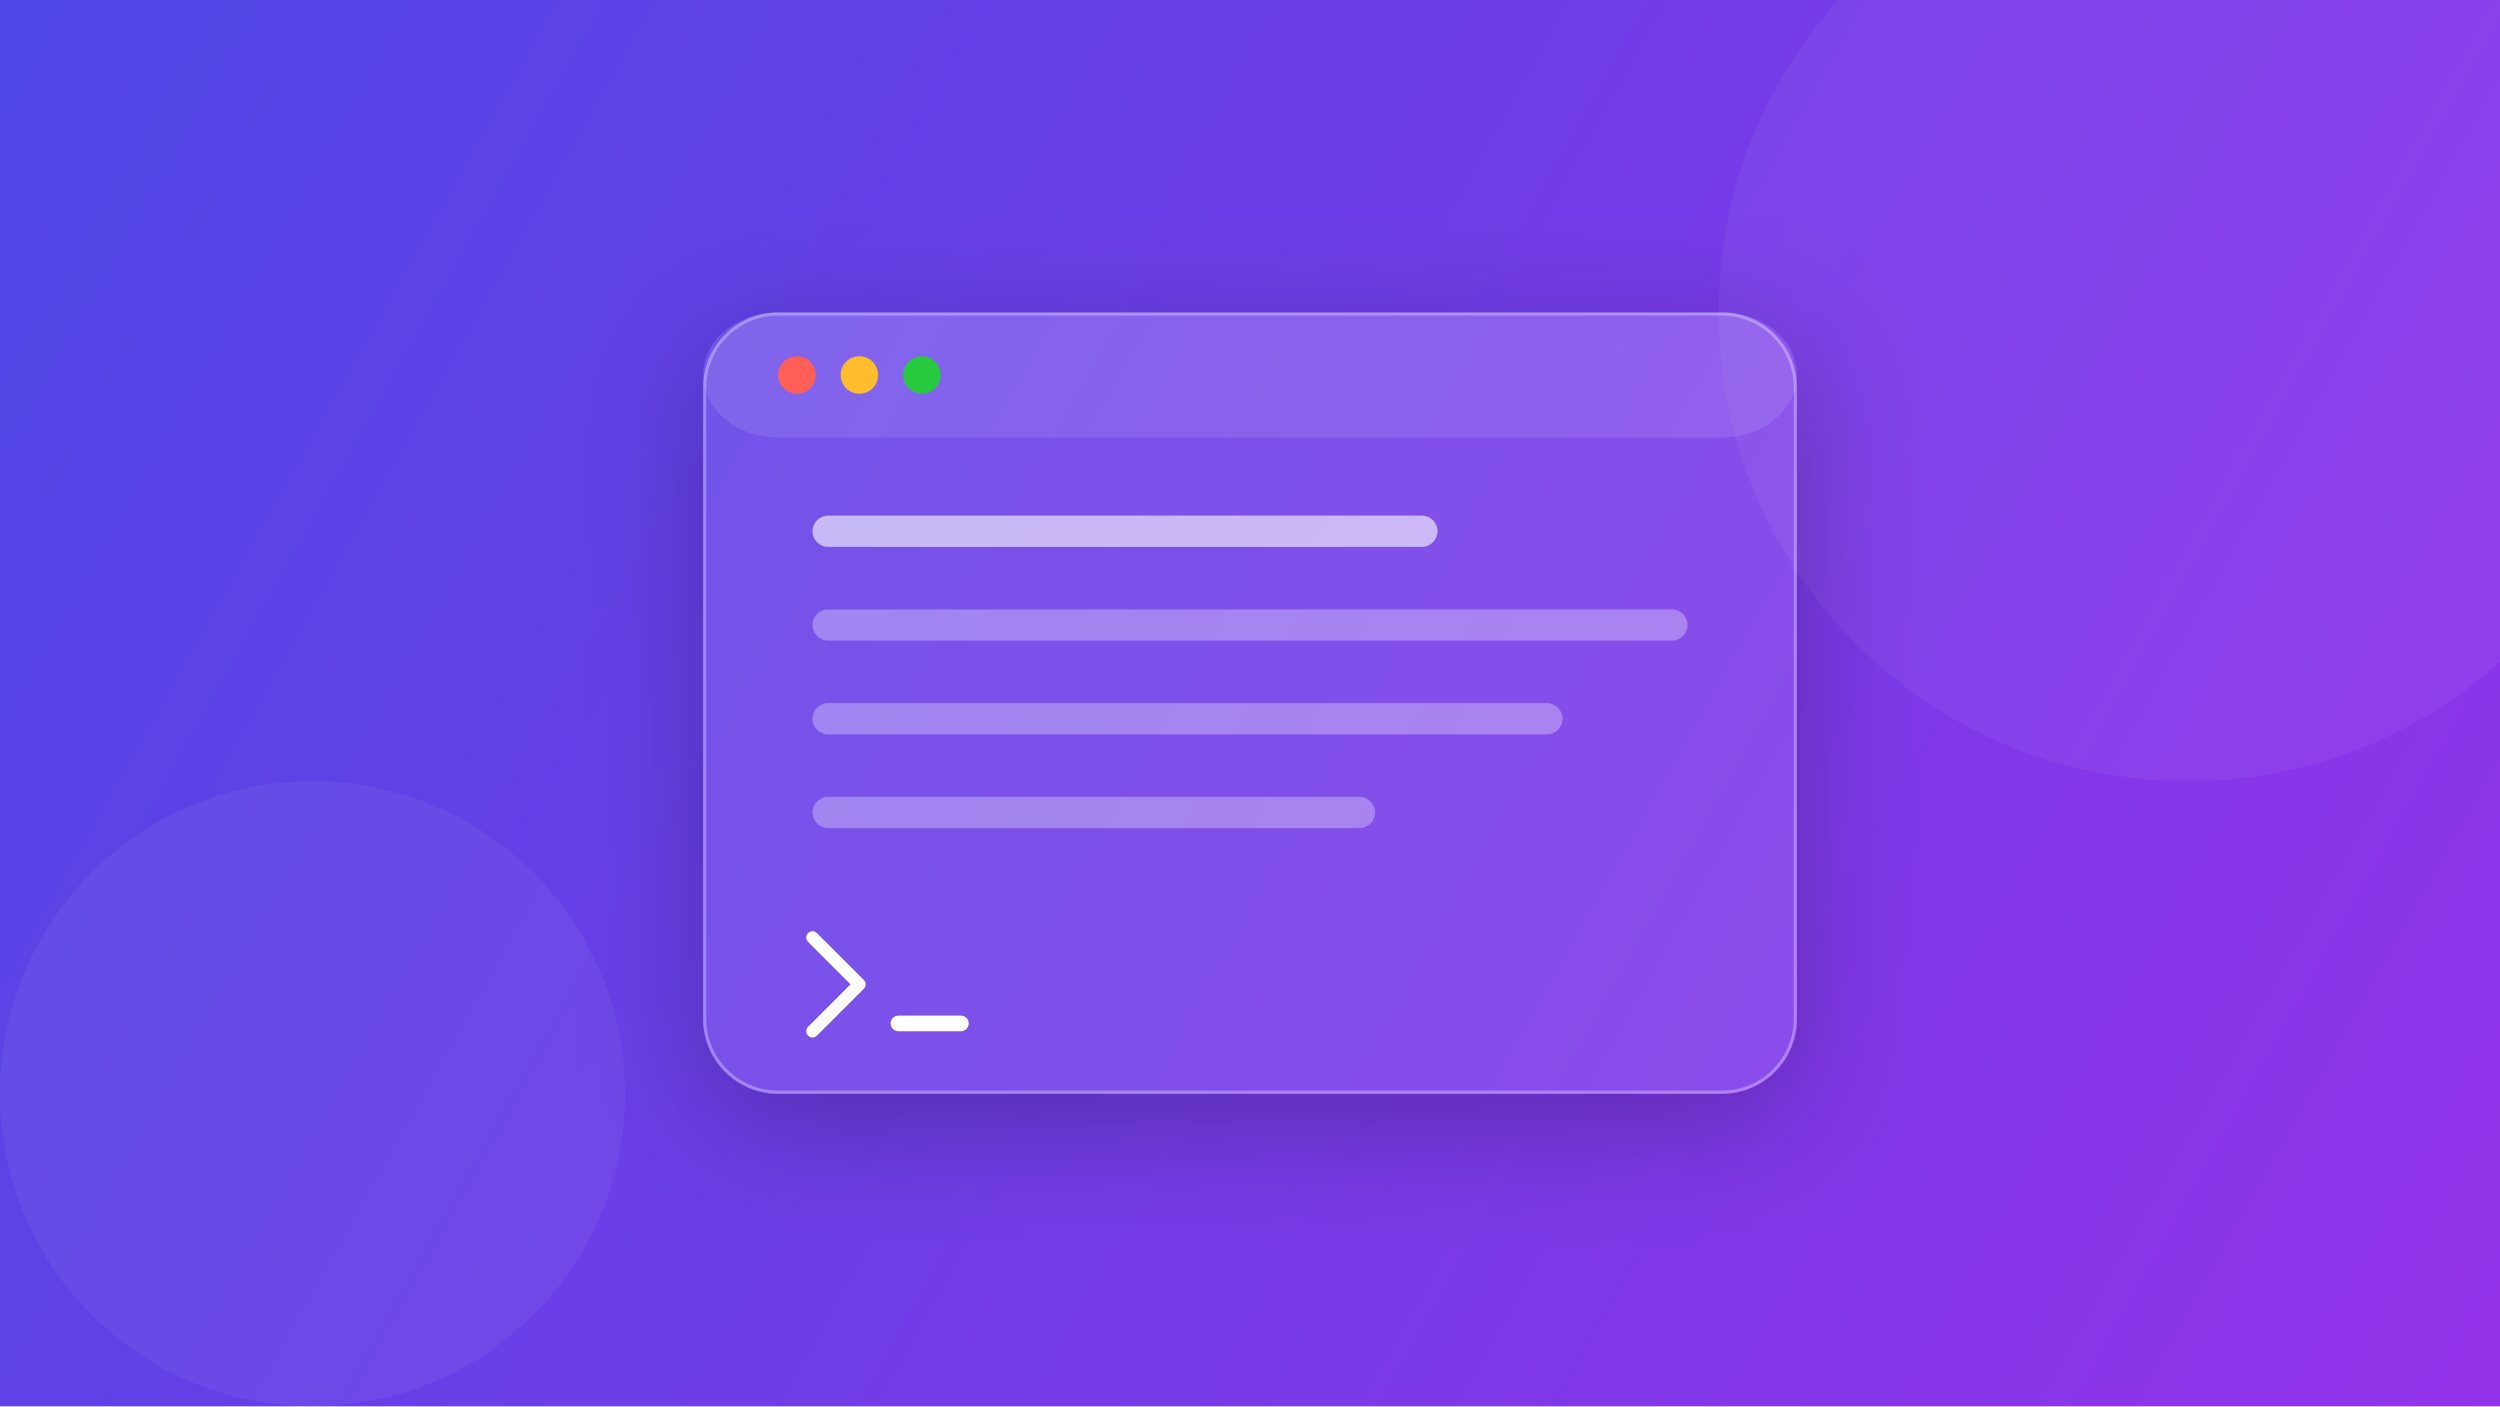
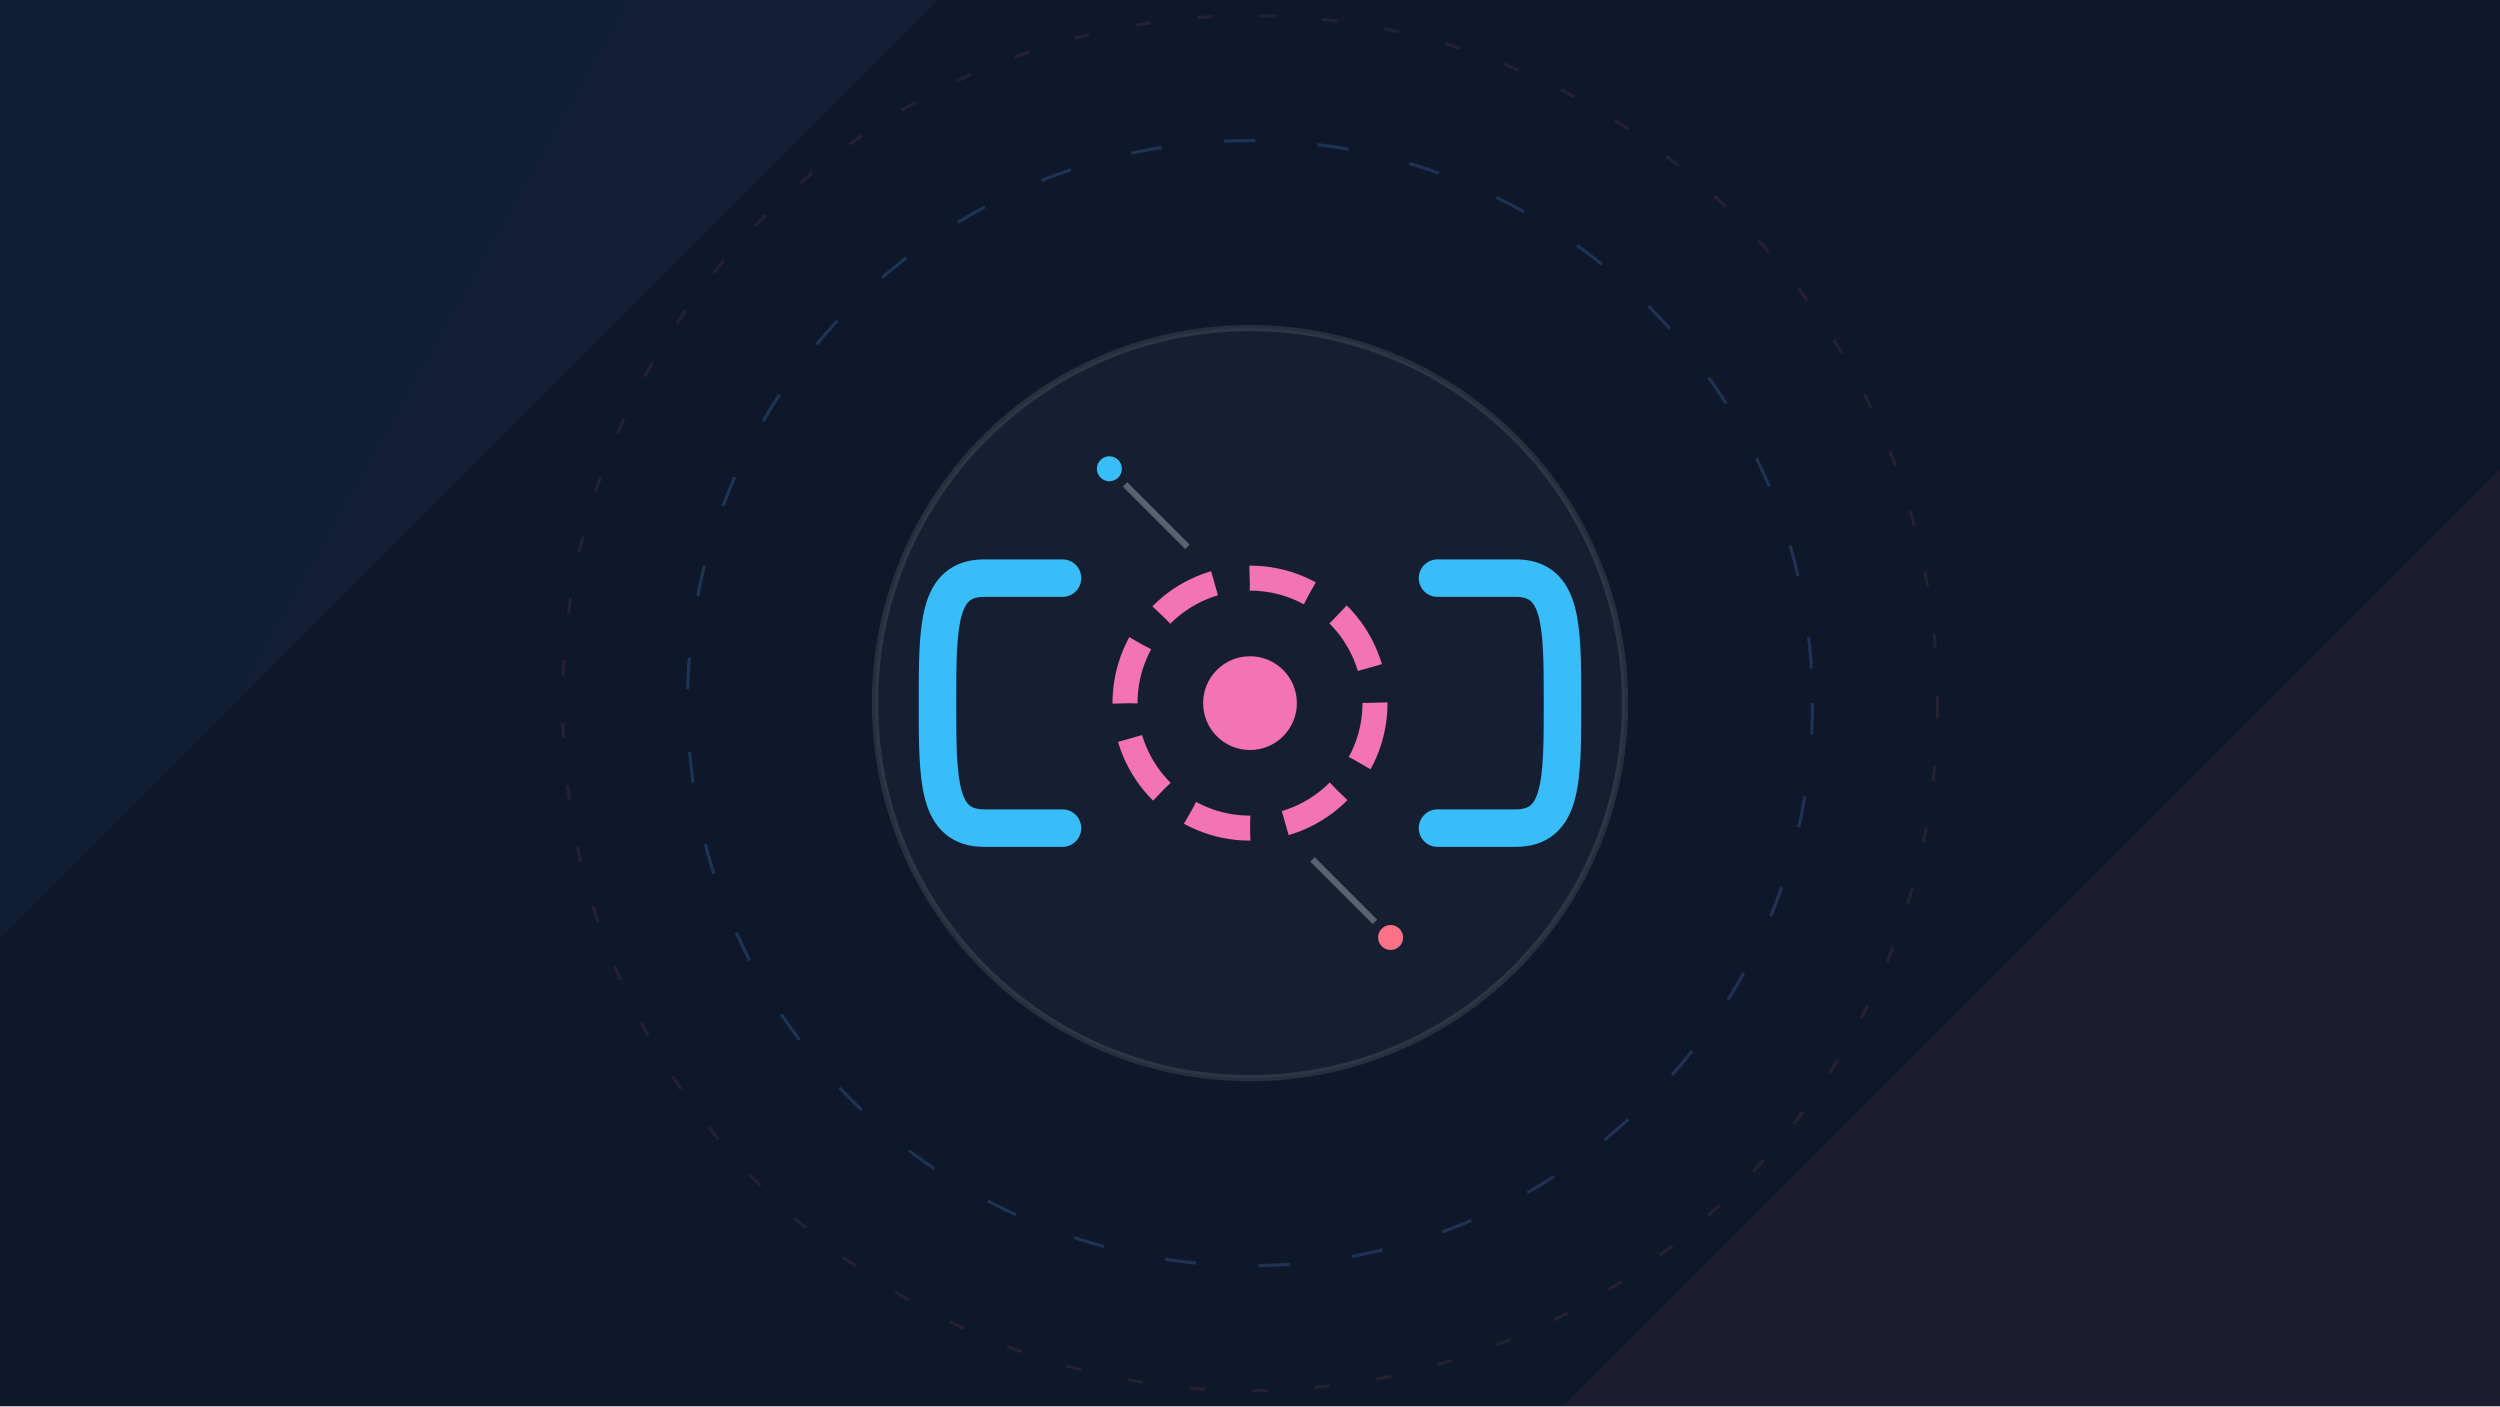
<svg xmlns="http://www.w3.org/2000/svg" width="800" height="450" viewBox="0 0 800 450" fill="none">
-   <rect width="800" height="450" fill="url(#bg_gradient)" />
-   <circle cx="700" cy="100" r="150" fill="white" fill-opacity="0.05" />
-   <circle cx="100" cy="350" r="100" fill="white" fill-opacity="0.05" />
-   <g filter="url(#dropShadow)">
-     <rect x="225" y="100" width="350" height="250" rx="24" fill="white" fill-opacity="0.1" style="backdrop-filter:blur(10px)" />
-     <rect x="225.5" y="100.5" width="349" height="249" rx="23.5" stroke="white" stroke-opacity="0.3" />
-     <rect x="225" y="100" width="350" height="40" rx="24" fill="white" fill-opacity="0.1" />
-     <circle cx="255" cy="120" r="6" fill="#FF5F56" />
-     <circle cx="275" cy="120" r="6" fill="#FFBD2E" />
-     <circle cx="295" cy="120" r="6" fill="#27C93F" />
-     <rect x="260" y="165" width="200" height="10" rx="5" fill="white" fill-opacity="0.6" />
-     <rect x="260" y="195" width="280" height="10" rx="5" fill="white" fill-opacity="0.3" />
-     <rect x="260" y="225" width="240" height="10" rx="5" fill="white" fill-opacity="0.3" />
-     <rect x="260" y="255" width="180" height="10" rx="5" fill="white" fill-opacity="0.3" />
-     <path d="M260 300L275 315L260 330" stroke="white" stroke-width="4" stroke-linecap="round" stroke-linejoin="round" />
-     <rect x="285" y="325" width="25" height="5" rx="2.5" fill="white">
-       <animate attributeName="opacity" values="1;0;1" dur="1s" repeatCount="indefinite" />
-     </rect>
+   <rect width="800" height="450" fill="#0F172A" />
+   <defs>
+     <linearGradient id="grad_main" x1="0" y1="0" x2="800" y2="450" gradientUnits="userSpaceOnUse">
+       <stop stop-color="#38BDF8" />
+       <stop offset="1" stop-color="#818CF8" />
+     </linearGradient>
+     <linearGradient id="grad_accent" x1="300" y1="125" x2="500" y2="325" gradientUnits="userSpaceOnUse">
+       <stop stop-color="#F472B6" />
+       <stop offset="1" stop-color="#FB7185" />
+     </linearGradient>
+   </defs>
+   <path d="M0 0L300 0L0 300Z" fill="url(#grad_main)" fill-opacity="0.05" />
+   <path d="M800 450L500 450L800 150Z" fill="url(#grad_accent)" fill-opacity="0.05" />
+   <circle cx="400" cy="225" r="180" stroke="url(#grad_main)" stroke-width="1" stroke-opacity="0.2" stroke-dasharray="10 20" />
+   <circle cx="400" cy="225" r="220" stroke="url(#grad_accent)" stroke-width="1" stroke-opacity="0.1" stroke-dasharray="5 15" />
+   <g transform="translate(400, 225)">
+     <circle r="120" fill="#1E293B" fill-opacity="0.5" stroke="white" stroke-opacity="0.1" stroke-width="2" />
+     <path d="M-60 -40 L-85 -40 C-100 -40 -100 -25 -100 0 C-100 25 -100 40 -85 40 L-60 40" stroke="#38BDF8" stroke-width="12" stroke-linecap="round" stroke-linejoin="round" />
+     <path d="M60 -40 L85 -40 C100 -40 100 -25 100 0 C100 25 100 40 85 40 L60 40" stroke="#38BDF8" stroke-width="12" stroke-linecap="round" stroke-linejoin="round" />
+     <circle r="40" stroke="url(#grad_accent)" stroke-width="8" stroke-dasharray="20 11.4" />
+     <circle r="15" fill="url(#grad_accent)" />
+     <line x1="-40" y1="-70" x2="-20" y2="-50" stroke="white" stroke-opacity="0.3" stroke-width="2" />
+     <circle cx="-45" cy="-75" r="4" fill="#38BDF8" />
+     <line x1="40" y1="70" x2="20" y2="50" stroke="white" stroke-opacity="0.3" stroke-width="2" />
+     <circle cx="45" cy="75" r="4" fill="#FB7185" />
  </g>
-   <defs>
-     <linearGradient id="bg_gradient" x1="0" y1="0" x2="800" y2="450" gradientUnits="userSpaceOnUse">
-       <stop stop-color="#4F46E5" />
-       <stop offset="1" stop-color="#9333EA" />
-     </linearGradient>
-     <filter id="dropShadow" x="185" y="70" width="430" height="330" filterUnits="userSpaceOnUse" color-interpolation-filters="sRGB">
-       <feFlood flood-opacity="0" result="BackgroundImageFix" />
-       <feColorMatrix in="SourceAlpha" type="matrix" values="0 0 0 0 0 0 0 0 0 0 0 0 0 0 0 0 0 0 127 0" result="hardAlpha" />
-       <feOffset dy="10" />
-       <feGaussianBlur stdDeviation="20" />
-       <feComposite in2="hardAlpha" operator="out" />
-       <feColorMatrix type="matrix" values="0 0 0 0 0 0 0 0 0 0 0 0 0 0 0 0 0 0 0.25 0" />
-       <feBlend mode="normal" in2="BackgroundImageFix" result="effect1_dropShadow" />
-       <feBlend mode="normal" in="SourceGraphic" in2="effect1_dropShadow" result="shape" />
-     </filter>
-   </defs>
</svg>
